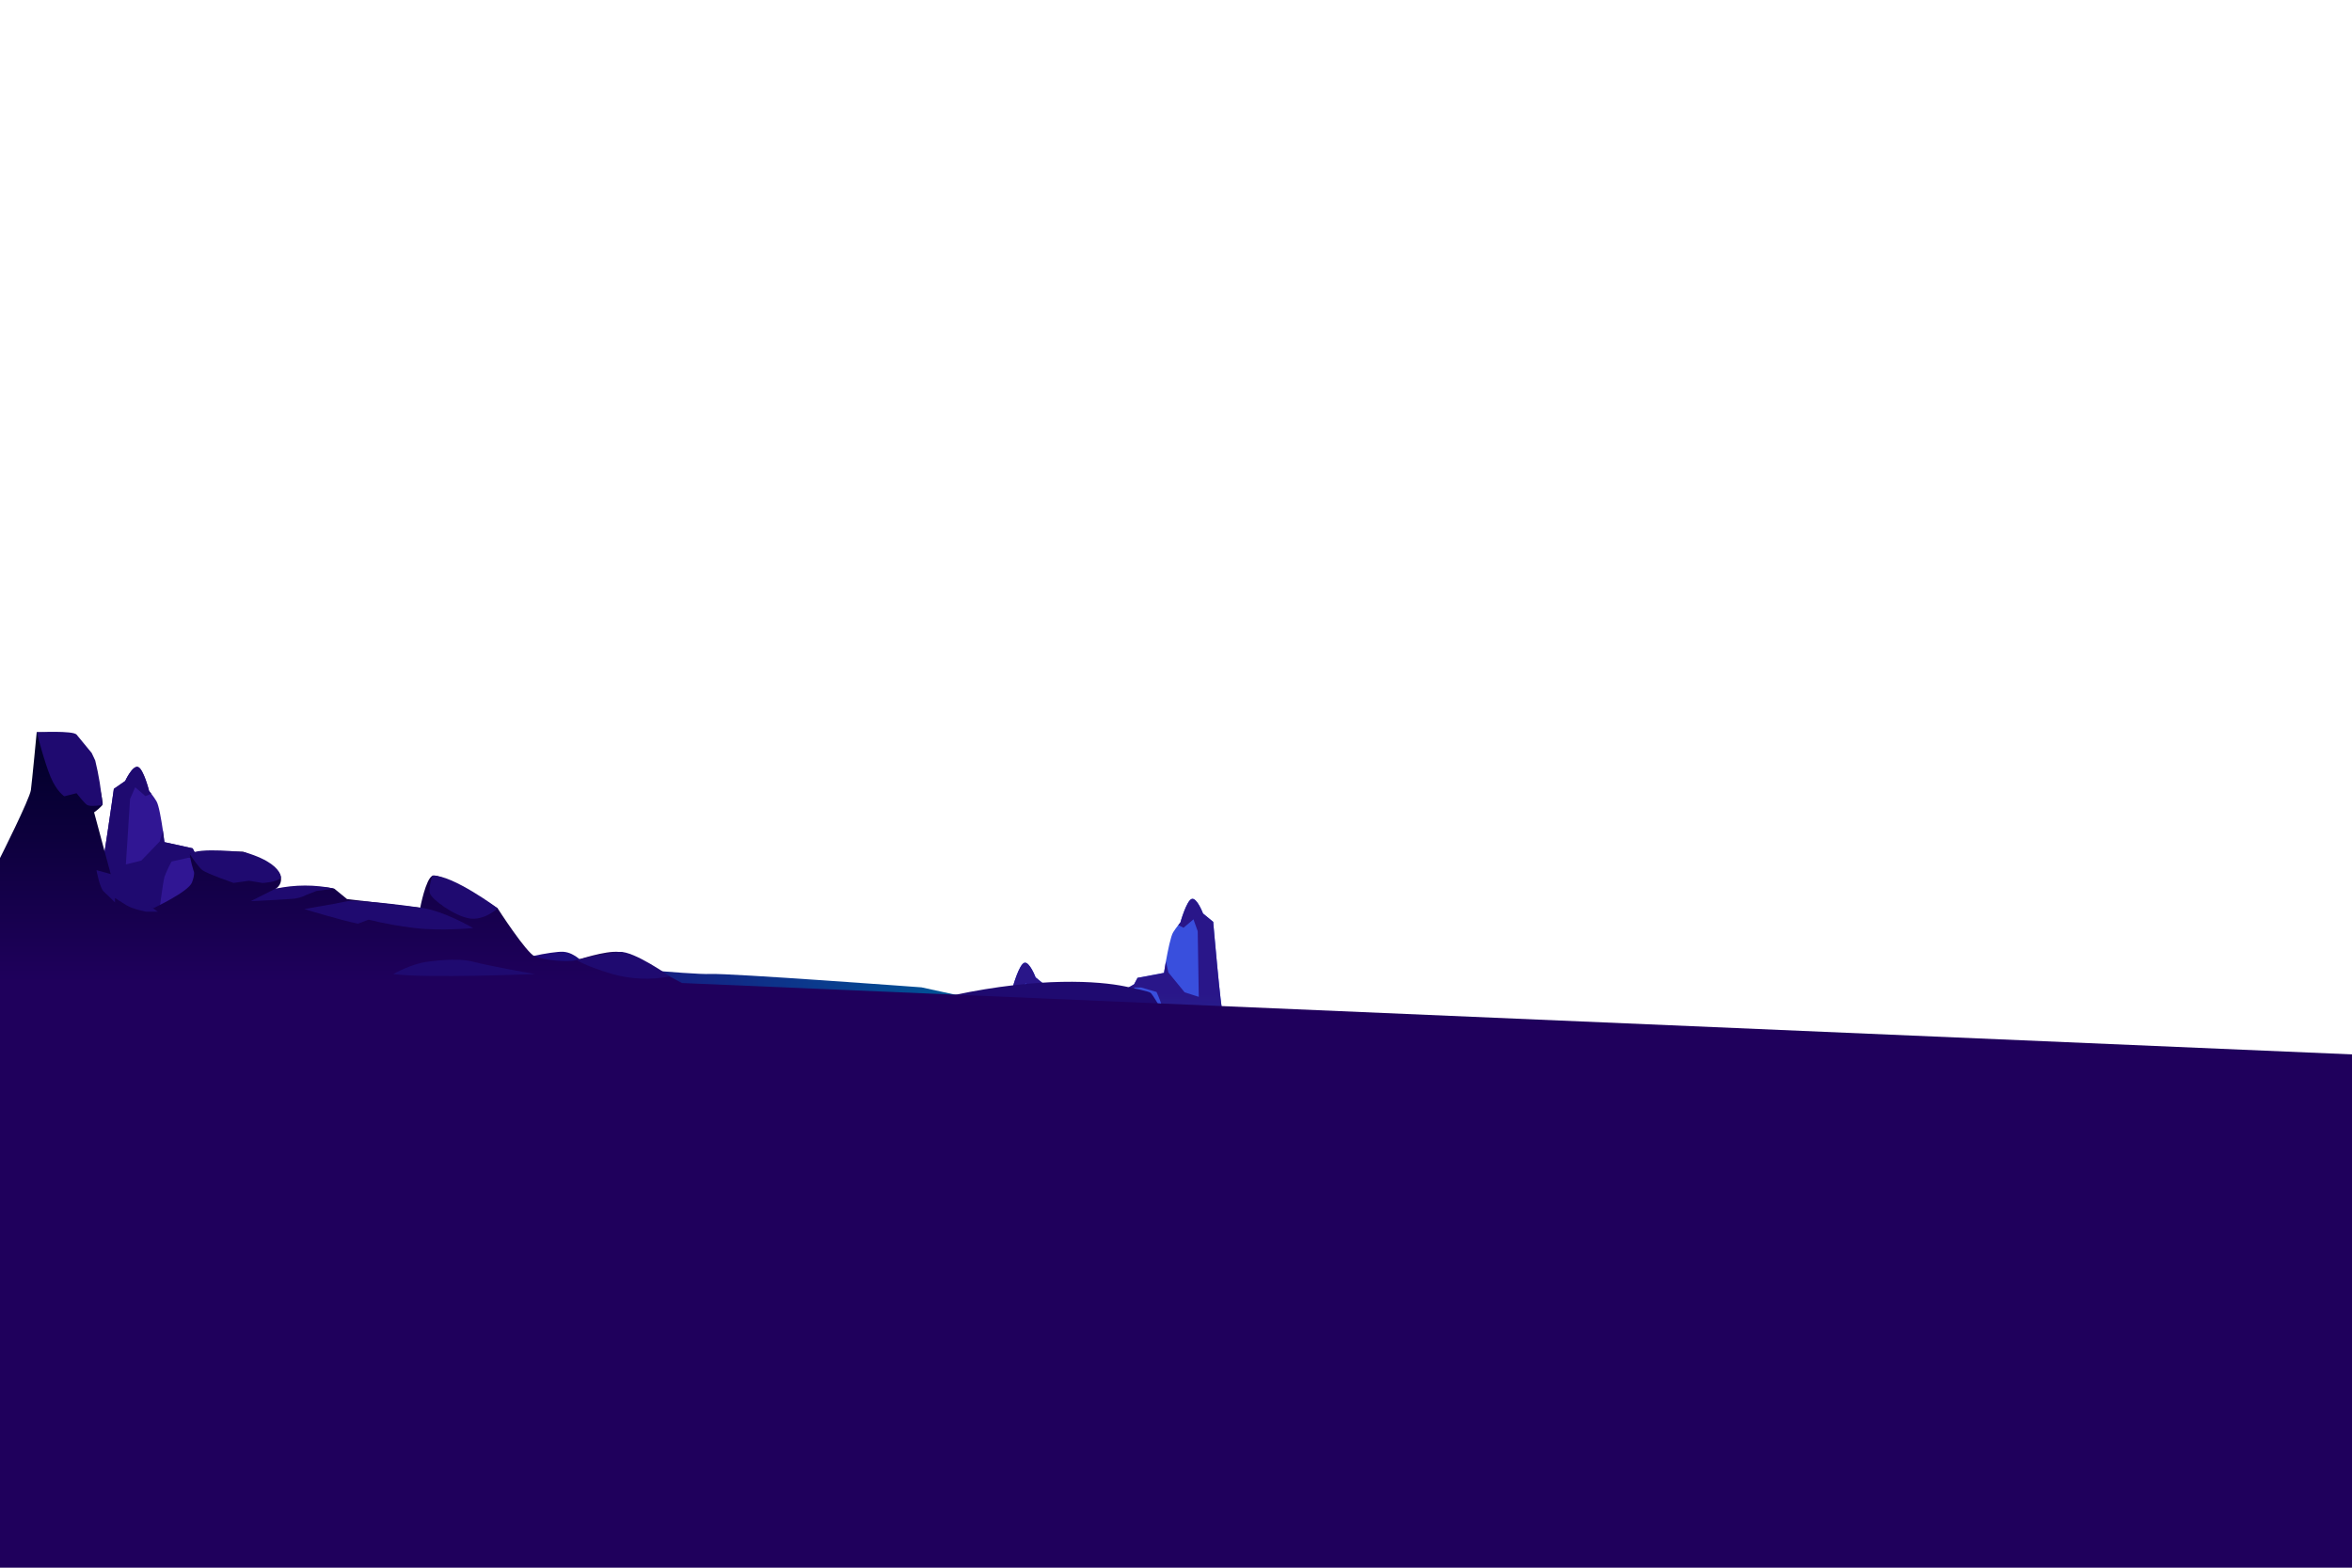
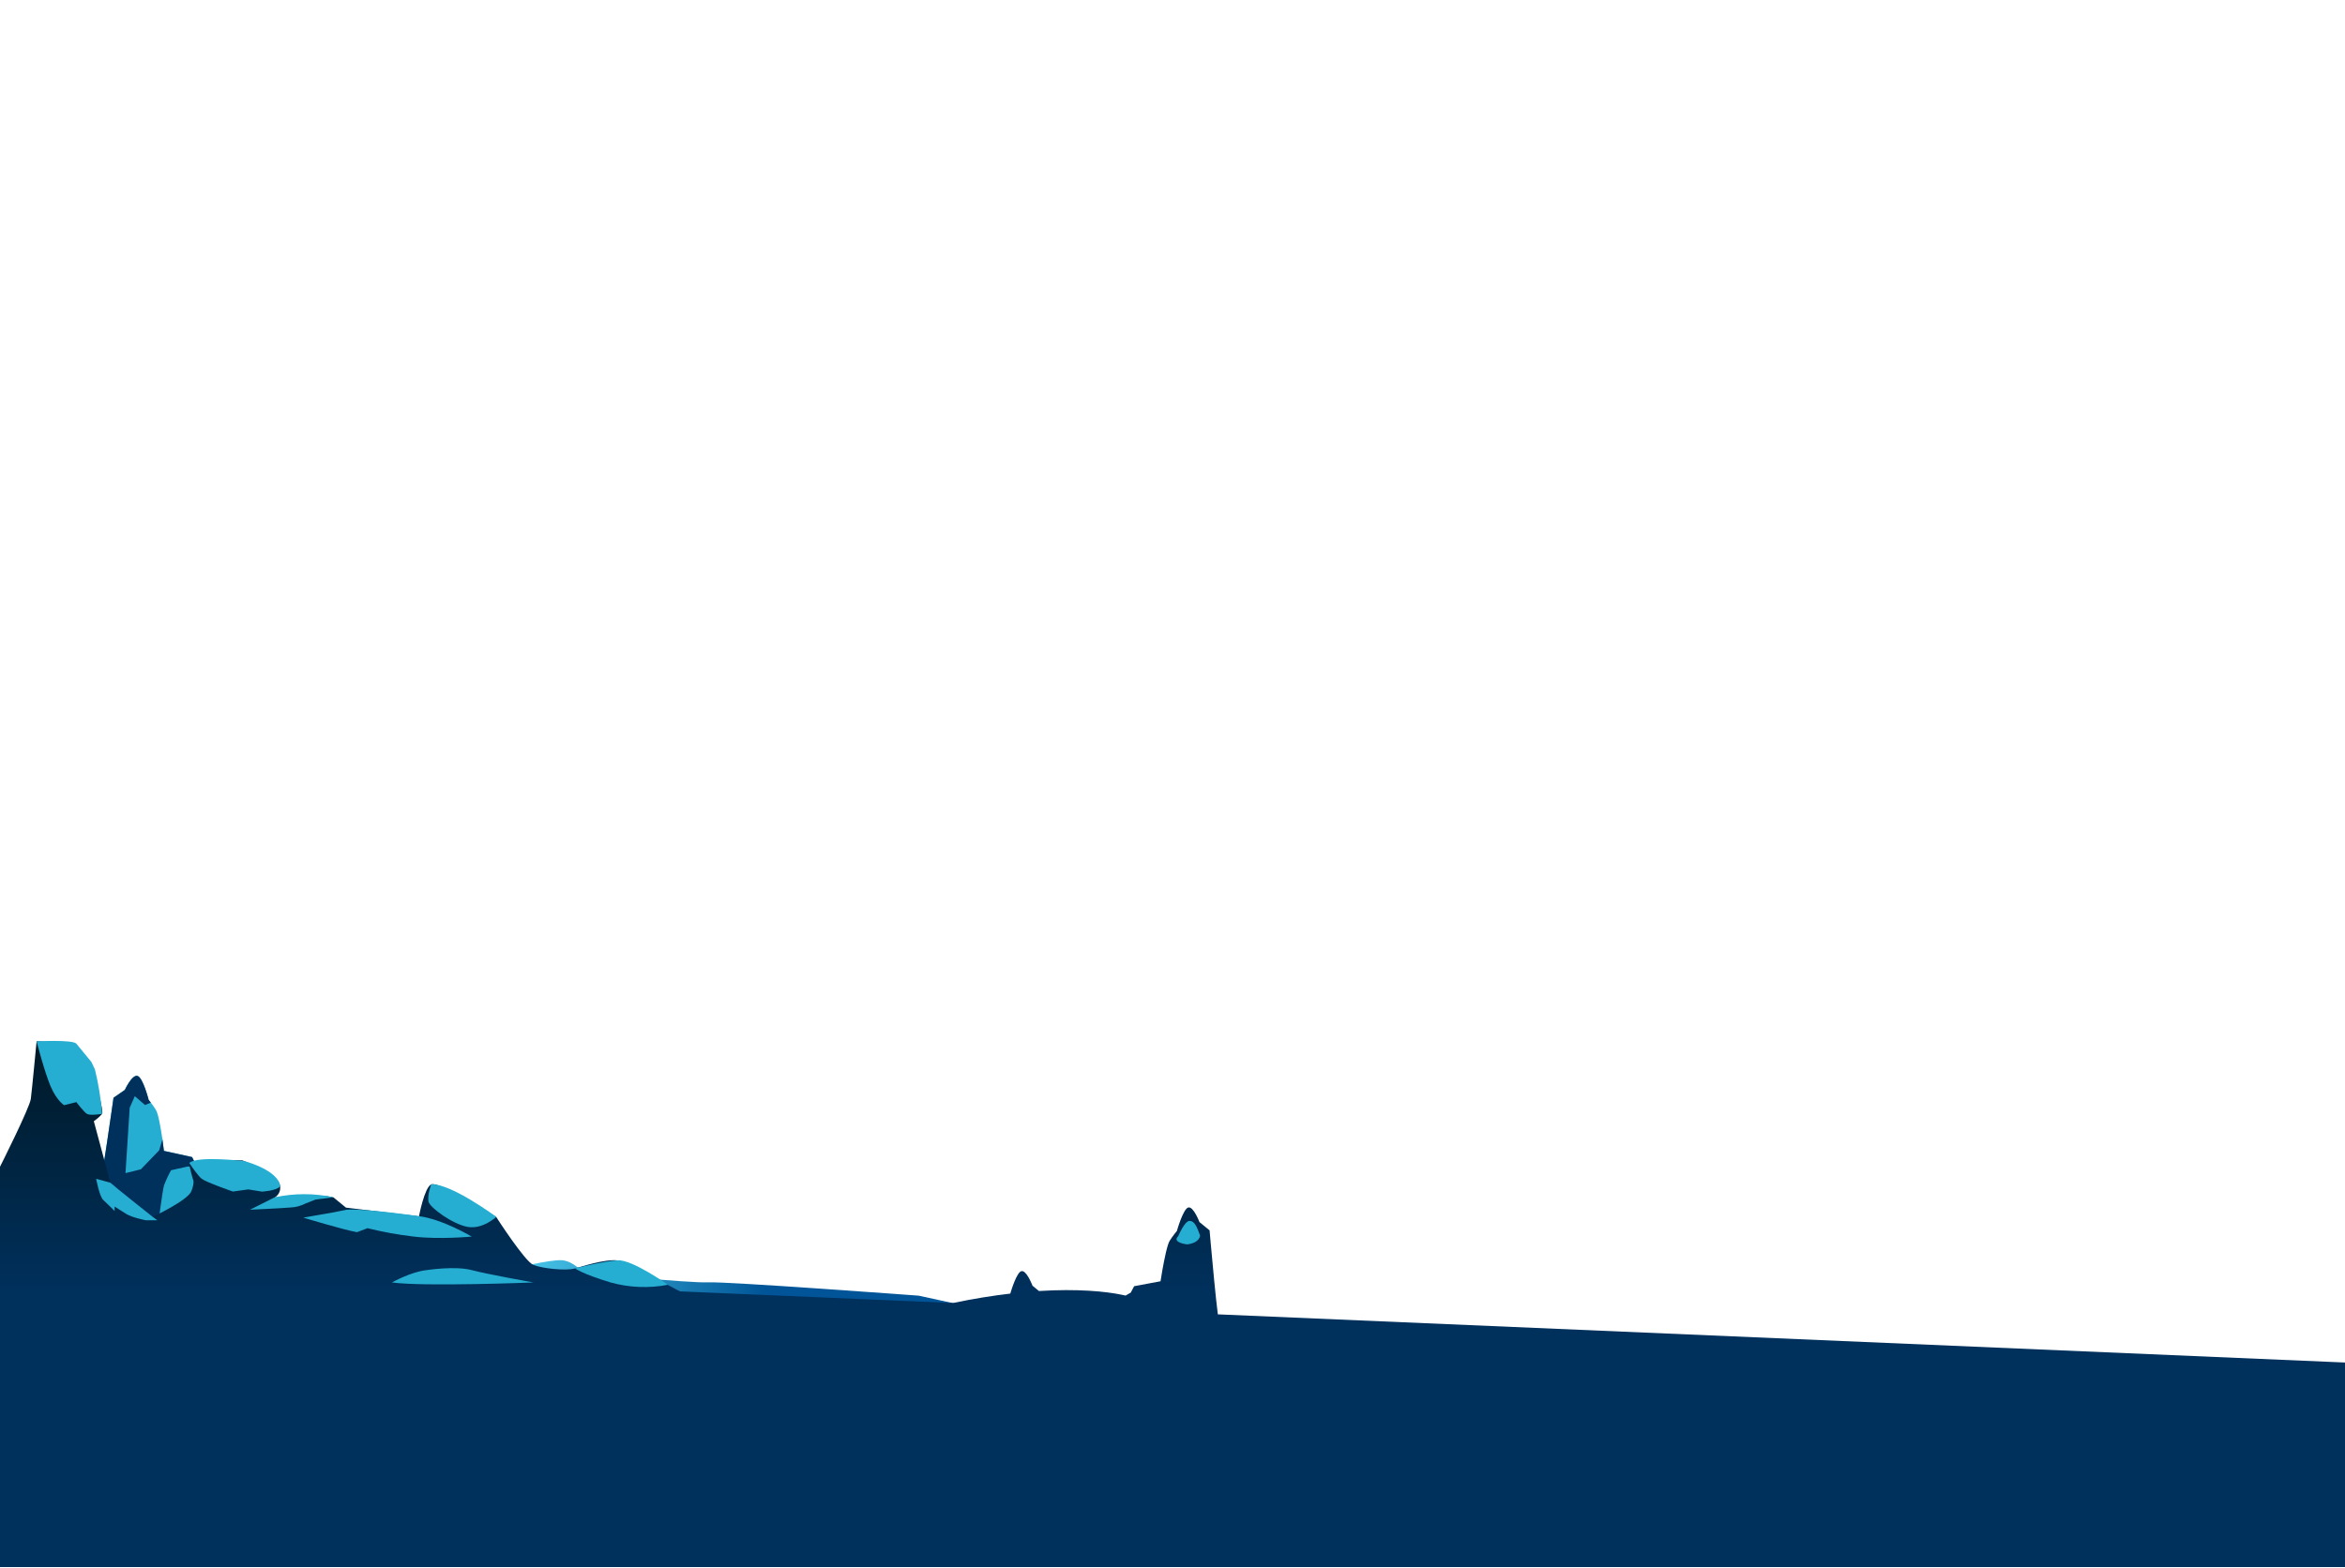
- <svg xmlns="http://www.w3.org/2000/svg" width="1446" height="964" viewBox="0 0 1446 964" fill="none">
-   <path fill-rule="evenodd" clip-rule="evenodd" d="M359.434 592.932C359.434 592.932 424.797 599.462 436.702 598.917C448.607 598.372 566.513 607.142 566.513 607.142L590.986 612.46L502.981 609.711L426.958 607.142C407.984 606.496 362.238 593.979 351.764 592.889C341.29 591.798 315.491 590.621 315.491 590.621C315.491 590.621 339.215 584.736 346.484 585.281C353.753 585.827 359.434 592.932 359.434 592.932Z" fill="url(#paint0_linear_7_5142)" />
-   <path fill-rule="evenodd" clip-rule="evenodd" d="M764.759 648.025L762.431 630.529C762.431 630.529 753.274 627.222 751.91 624.19C750.547 621.159 745.865 566.87 745.865 566.87L739.611 561.733C739.611 561.733 735.842 551.742 732.655 552.776C729.469 553.809 725.705 567.235 725.705 567.235C725.705 567.235 725.191 567.826 724.395 568.856C723.276 570.276 722.23 571.753 721.262 573.279C719.779 575.586 717.958 584.691 716.781 591.211C716.076 595.201 715.622 598.248 715.622 598.248L699.352 601.299L697.26 605.243L683.615 613.119C679.274 633.121 682.873 658.428 682.873 658.428C687.187 661.999 707.393 667.249 714.173 666.799C720.509 666.382 733.682 662.271 735.283 661.747L735.454 661.751L737.972 649.044C748.618 652.357 764.759 648.025 764.759 648.025Z" fill="#394FDD" />
-   <path fill-rule="evenodd" clip-rule="evenodd" d="M764.759 648.025L762.431 630.529C762.431 630.529 753.274 627.222 751.91 624.19C750.547 621.159 745.865 566.87 745.865 566.87L739.611 561.733C739.611 561.733 735.842 551.742 732.655 552.776C729.469 553.809 725.705 567.235 725.705 567.235C725.705 567.235 725.191 567.826 724.395 568.856L727.65 570.494L733.735 565.305L736.348 572.614L737.004 612.972L728.307 610.206L718.332 598.008L716.781 591.211C716.076 595.2 715.622 598.248 715.622 598.248L699.352 601.299L697.26 605.243L683.615 613.119L692.777 611.775L693.854 621.189L697.371 607.284L701.552 607.22L711.022 609.975C712.446 613.059 713.657 616.238 714.645 619.489C715.43 622.794 716.956 644.135 716.956 644.135L717.281 663.524L722.487 664.976L735.169 661.73L735.34 661.734L737.857 649.027C748.618 652.356 764.759 648.025 764.759 648.025Z" fill="url(#paint1_linear_7_5142)" />
-   <path fill-rule="evenodd" clip-rule="evenodd" d="M45.898 565.27L49.216 547.901C49.216 547.901 59.222 545.025 60.83 542.061C62.438 539.097 69.997 485.084 69.997 485.084L76.965 480.244C76.965 480.244 81.485 470.44 84.865 471.621C88.245 472.803 91.671 486.39 91.671 486.39C91.671 486.39 92.197 487.005 93.005 488.071C94.143 489.542 95.2 491.066 96.171 492.636C97.659 495.01 99.195 504.19 100.158 510.758C100.731 514.777 101.079 517.843 101.079 517.843L118.442 521.651L120.51 525.689L134.824 534.195C138.565 554.379 133.517 579.49 133.517 579.49C128.71 582.856 106.726 587.156 99.452 586.39C92.655 585.677 78.672 580.954 76.975 580.356L76.79 580.352L74.672 567.541C63.064 570.352 45.898 565.27 45.898 565.27Z" fill="#301693" />
-   <path fill-rule="evenodd" clip-rule="evenodd" d="M45.898 565.27L49.216 547.901C49.216 547.901 59.222 545.025 60.83 542.061C62.438 539.097 69.997 485.084 69.997 485.084L76.965 480.244C76.965 480.244 81.485 470.44 84.865 471.621C88.245 472.803 91.671 486.39 91.671 486.39C91.671 486.39 92.197 487.005 93.005 488.071L89.427 489.556L83.121 484.087L79.97 491.266L77.388 531.551L86.875 529.195L98.173 517.476L100.158 510.758C100.731 514.777 101.078 517.843 101.078 517.843L118.442 521.651L120.509 525.689L134.824 534.195L125.029 532.423L123.433 541.777L120.294 527.723L115.799 527.463L105.482 529.772C103.807 532.787 102.357 535.906 101.142 539.107C100.144 542.372 97.51 563.619 97.51 563.619L96.26 582.973L90.592 584.18L77.098 580.344L76.913 580.34L74.795 567.529C63.063 570.352 45.898 565.27 45.898 565.27Z" fill="#1F0A70" />
-   <path fill-rule="evenodd" clip-rule="evenodd" d="M661.833 687.304L659.505 669.807C659.505 669.807 650.347 666.5 648.984 663.469C647.621 660.437 642.939 606.149 642.939 606.149L636.685 601.011C636.685 601.011 632.915 591.02 629.729 592.054C626.543 593.088 622.779 606.513 622.779 606.513C622.779 606.513 622.265 607.104 621.469 608.134C620.35 609.554 619.304 611.031 618.336 612.558C616.853 614.864 615.031 623.969 613.855 630.489C613.15 634.479 612.696 637.527 612.696 637.527L596.425 640.577L594.333 644.521L580.689 652.397C576.348 672.399 579.947 697.706 579.947 697.706C584.261 701.277 604.467 706.528 611.247 706.077C617.582 705.66 630.756 701.549 632.357 701.025L632.528 701.029L635.046 688.323C645.691 691.635 661.833 687.304 661.833 687.304Z" fill="#394FDD" />
-   <path fill-rule="evenodd" clip-rule="evenodd" d="M661.833 687.303L659.505 669.807C659.505 669.807 650.347 666.5 648.984 663.469C647.621 660.437 642.939 606.148 642.939 606.148L636.685 601.011C636.685 601.011 632.915 591.02 629.729 592.054C626.543 593.088 622.779 606.513 622.779 606.513C622.779 606.513 622.265 607.104 621.469 608.134L624.724 609.772L630.808 604.583L633.421 611.892L634.078 652.25L625.381 649.484L615.406 637.286L613.855 630.489C613.15 634.479 612.696 637.526 612.696 637.526L596.425 640.577L594.333 644.521L580.689 652.397L589.85 651.053L590.928 660.467L594.445 646.562L598.626 646.499L608.096 649.253C609.52 652.337 610.731 655.516 611.719 658.767C612.504 662.073 614.03 683.413 614.03 683.413L614.355 702.802L619.56 704.255L632.243 701.008L632.414 701.012L634.931 688.306C645.691 691.635 661.833 687.303 661.833 687.303Z" fill="url(#paint2_linear_7_5142)" />
-   <path fill-rule="evenodd" clip-rule="evenodd" d="M586.511 611.899L607.768 615.546L687.759 618.913H712.931C712.931 618.913 708.712 611.899 707.897 611.057C707.082 610.215 707.897 609.935 691.675 606.568C675.453 603.201 639.373 600.676 586.511 611.899Z" fill="#1F0A70" />
-   <path fill-rule="evenodd" clip-rule="evenodd" d="M0 527.634C0 527.634 18.273 491.348 19.002 485.779C19.732 480.21 22.565 450.269 22.565 450.269C22.565 450.269 39.736 450.527 47.034 455.034C54.331 459.541 57.851 471.986 57.851 471.986C57.851 471.986 64.233 493.157 62.945 495.037C61.447 496.744 59.735 498.25 57.851 499.516C57.851 499.516 66.537 531.653 68.068 537.48C69.599 543.308 94.124 558.551 94.124 558.551C94.124 558.551 115.874 548.403 118.049 542.604C120.224 536.806 118.993 535.428 118.993 535.428C118.993 535.428 116.747 528.021 116.747 525.38C116.747 522.739 149.572 523.715 149.572 523.715C149.572 523.715 170.105 532.112 172.266 537.954C172.92 539.492 172.989 541.218 172.462 542.804C171.935 544.391 170.847 545.729 169.404 546.566C169.404 546.566 198.566 544.111 205.677 546.566L213.332 552.838L258.348 558.206C258.348 558.206 261.74 540.308 265.918 538.514C270.983 536.332 305.983 558.608 305.983 558.608C305.983 558.608 323.583 585.995 328.877 588.162C334.172 590.329 348.91 591.966 354.519 590.344C360.128 588.722 377.013 583.268 383.523 586.038C390.034 588.808 419.296 604.482 419.296 604.482L1446 648.371V964H723.5H0V527.634Z" fill="url(#paint3_linear_7_5142)" />
-   <path fill-rule="evenodd" clip-rule="evenodd" d="M22.565 450.269C22.565 450.269 27.316 468.828 31.151 477.885C34.986 486.942 39.55 489.655 39.55 489.655L47.077 487.76C47.077 487.76 51.756 493.889 53.659 495.037C55.562 496.186 62.988 495.037 62.988 495.037C62.242 485.794 60.754 476.626 58.538 467.622L56.363 463.001C56.363 463.001 49.209 454.317 47.077 451.719C44.945 449.121 22.565 450.269 22.565 450.269Z" fill="#1F0A70" />
-   <path fill-rule="evenodd" clip-rule="evenodd" d="M68.068 537.48L59.311 535.069C59.311 535.069 61.285 545.949 63.689 548.131C66.093 550.312 70.686 554.934 70.686 554.934V552.207C70.686 552.207 74.493 554.661 78.013 556.829C81.533 558.996 89.889 560.632 89.889 560.632H97.043L94.182 558.551C94.182 558.551 70.601 539.892 68.068 537.48Z" fill="#1F0A70" />
-   <path fill-rule="evenodd" clip-rule="evenodd" d="M172.738 539.648V539.763C170.134 542.547 161.505 542.963 161.505 542.963L153.106 541.6L143.619 542.92C143.619 542.92 127.078 537.179 124.374 535.04C122.098 533.218 118.278 527.605 117.09 525.825L116.733 525.28C121.583 520.673 150.874 524.16 150.874 524.16C166.056 528.696 170.706 534.122 172.108 537.222C172.491 537.975 172.706 538.803 172.738 539.648Z" fill="#1F0A70" />
-   <path fill-rule="evenodd" clip-rule="evenodd" d="M169.375 546.48L154.194 554.116C154.194 554.116 172.795 553.298 179.12 552.753C182.339 552.625 185.49 551.787 188.349 550.298L194.588 547.858L205.649 546.423C193.687 543.894 181.329 543.913 169.375 546.48Z" fill="#1F0A70" />
-   <path fill-rule="evenodd" clip-rule="evenodd" d="M213.848 554.116L205.649 555.738L187.047 559.01C187.047 559.01 211.129 566.345 220.101 567.981L226.625 565.527C236.001 567.838 245.511 569.564 255.1 570.694C271.083 572.603 290.873 570.694 290.873 570.694C290.873 570.694 272.557 559.814 258.348 558.12C258.32 558.12 225.495 553.298 213.848 554.116Z" fill="#1F0A70" />
-   <path fill-rule="evenodd" clip-rule="evenodd" d="M265.889 538.427C265.889 538.427 263.285 545.604 264.315 549.322C265.346 553.039 279.182 563.087 288.397 564.723C297.612 566.359 306.026 558.551 306.026 558.551C306.026 558.551 278.367 537.968 265.889 538.427Z" fill="#1F0A70" />
-   <path fill-rule="evenodd" clip-rule="evenodd" d="M354.562 590.286C354.562 590.286 358.611 593.588 376.512 598.985C388.029 602.193 400.131 602.685 411.869 600.42C411.869 600.42 389.876 584.775 380.933 585.334C371.99 585.894 354.562 590.286 354.562 590.286Z" fill="#1F0A70" />
-   <path fill-rule="evenodd" clip-rule="evenodd" d="M263.156 591.363C263.156 591.363 280.542 588.65 290.844 591.363C301.147 594.076 328.92 598.985 328.92 598.985C328.92 598.985 261.468 601.697 241.721 598.985C241.721 598.985 253.369 592.382 263.156 591.363Z" fill="#1F0A70" />
+ <svg xmlns="http://www.w3.org/2000/svg" width="1446" height="967" viewBox="0 0 1446 967" fill="none">
+   <path fill-rule="evenodd" clip-rule="evenodd" d="M359.434 784.915C359.434 784.915 424.797 791.446 436.702 790.901C448.607 790.355 566.513 799.125 566.513 799.125L590.986 804.443L502.981 801.694L426.958 799.125C407.984 798.479 362.238 785.963 351.764 784.872C341.29 783.781 315.491 782.604 315.491 782.604C315.491 782.604 339.215 776.72 346.484 777.265C353.753 777.81 359.434 784.915 359.434 784.915Z" fill="url(#paint0_linear_10_105)" />
+   <path fill-rule="evenodd" clip-rule="evenodd" d="M45.898 757.254L49.216 739.885C49.216 739.885 59.222 737.009 60.83 734.045C62.438 731.08 69.997 677.067 69.997 677.067L76.965 672.228C76.965 672.228 81.485 662.423 84.865 663.605C88.245 664.787 91.671 678.374 91.671 678.374C91.671 678.374 92.197 678.989 93.005 680.055C94.143 681.526 95.2 683.049 96.171 684.62C97.659 686.994 99.195 696.174 100.158 702.742C100.731 706.761 101.079 709.827 101.079 709.827L118.442 713.635L120.51 717.672L134.824 726.178C138.565 746.362 133.517 771.474 133.517 771.474C128.71 774.84 106.726 779.14 99.452 778.373C92.655 777.66 78.672 772.938 76.975 772.34L76.79 772.335L74.672 759.524C63.064 762.335 45.898 757.254 45.898 757.254Z" fill="#25AED1" />
+   <path fill-rule="evenodd" clip-rule="evenodd" d="M45.898 757.254L49.216 739.885C49.216 739.885 59.222 737.009 60.83 734.045C62.438 731.08 69.997 677.067 69.997 677.067L76.965 672.228C76.965 672.228 81.485 662.423 84.865 663.605C88.245 664.787 91.671 678.374 91.671 678.374C91.671 678.374 92.197 678.989 93.005 680.055L89.427 681.539L83.121 676.071L79.97 683.25L77.388 723.535L86.875 721.179L98.173 709.46L100.158 702.742C100.731 706.761 101.078 709.827 101.078 709.827L118.442 713.635L120.509 717.672L134.824 726.178L125.029 724.407L123.433 733.761L120.294 719.706L115.799 719.447L105.482 721.756C103.807 724.77 102.357 727.889 101.142 731.091C100.144 734.356 97.51 755.602 97.51 755.602L96.26 774.956L90.592 776.164L77.098 772.328L76.913 772.324L74.795 759.513C63.063 762.335 45.898 757.254 45.898 757.254Z" fill="url(#paint1_linear_10_105)" />
+   <path fill-rule="evenodd" clip-rule="evenodd" d="M0 719.617C0 719.617 18.273 683.332 19.002 677.763C19.732 672.194 22.565 642.253 22.565 642.253C22.565 642.253 39.736 642.511 47.034 647.018C54.331 651.525 57.851 663.969 57.851 663.969C57.851 663.969 64.233 685.141 62.945 687.021C61.447 688.728 59.735 690.233 57.851 691.499C57.851 691.499 66.537 723.636 68.068 729.464C69.599 735.291 94.124 750.535 94.124 750.535C94.124 750.535 115.874 740.387 118.049 734.588C120.224 728.789 118.993 727.411 118.993 727.411C118.993 727.411 116.747 720.005 116.747 717.364C116.747 714.723 149.572 715.699 149.572 715.699C149.572 715.699 170.105 724.096 172.266 729.938C172.92 731.476 172.989 733.201 172.462 734.788C171.935 736.374 170.847 737.712 169.404 738.55C169.404 738.55 198.566 736.095 205.677 738.55L213.332 744.822L258.348 750.19C258.348 750.19 261.74 732.291 265.918 730.497C270.983 728.316 305.983 750.592 305.983 750.592C305.983 750.592 323.583 777.978 328.877 780.146C334.172 782.313 348.91 783.949 354.519 782.327C355.004 782.187 355.573 782.018 356.213 781.828C362.971 779.824 377.576 775.491 383.523 778.021C390.034 780.792 419.296 796.465 419.296 796.465L587.571 803.659C600.38 800.973 612.194 799.095 622.97 797.841C623.773 795.135 626.968 784.933 629.729 784.038C630.128 783.908 630.535 783.951 630.943 784.126C633.799 785.345 636.685 792.995 636.685 792.995L640.65 796.252C664.557 794.764 681.797 796.502 691.675 798.552C692.525 798.728 693.329 798.896 694.089 799.057L697.26 797.227L699.352 793.282L715.622 790.232C715.622 790.232 716.076 787.184 716.781 783.195L716.781 783.194C717.958 776.674 719.779 767.57 721.262 765.263C722.23 763.736 723.276 762.26 724.395 760.84C725.178 759.826 725.689 759.237 725.705 759.219L725.705 759.218C725.705 759.218 729.469 745.795 732.655 744.759L732.655 744.759C735.842 743.726 739.611 753.717 739.611 753.717L745.865 758.854C745.865 758.854 746.158 762.247 746.618 767.384C747.684 779.278 749.648 800.523 750.959 810.643L1446 840.355V966.5H0V719.617Z" fill="url(#paint2_linear_10_105)" />
+   <path fill-rule="evenodd" clip-rule="evenodd" d="M22.565 642.253C22.565 642.253 27.316 660.812 31.151 669.869C34.986 678.926 39.55 681.639 39.55 681.639L47.077 679.744C47.077 679.744 51.756 685.873 53.659 687.021C55.562 688.169 62.988 687.021 62.988 687.021C62.242 677.778 60.754 668.609 58.538 659.606L56.363 654.984C56.363 654.984 49.209 646.3 47.077 643.702C44.945 641.105 22.565 642.253 22.565 642.253Z" fill="#25AED1" />
+   <path fill-rule="evenodd" clip-rule="evenodd" d="M68.068 729.464L59.311 727.053C59.311 727.053 61.285 737.933 63.689 740.114C66.093 742.296 70.686 746.918 70.686 746.918V744.191C70.686 744.191 74.493 746.645 78.013 748.812C81.533 750.98 89.889 752.616 89.889 752.616H97.043L94.182 750.535C94.182 750.535 70.601 731.875 68.068 729.464Z" fill="#25AED1" />
+   <path fill-rule="evenodd" clip-rule="evenodd" d="M172.738 731.631V731.746C170.134 734.531 161.505 734.947 161.505 734.947L153.106 733.583L143.619 734.904C143.619 734.904 127.078 729.163 124.374 727.024C122.098 725.201 118.278 719.589 117.09 717.809L116.733 717.264C121.583 712.656 150.874 716.144 150.874 716.144C166.056 720.68 170.706 726.105 172.108 729.206C172.491 729.959 172.706 730.787 172.738 731.631Z" fill="#25AED1" />
+   <path fill-rule="evenodd" clip-rule="evenodd" d="M169.375 738.464L154.194 746.1C154.194 746.1 172.795 745.282 179.12 744.736C182.339 744.609 185.49 743.771 188.349 742.282L194.588 739.842L205.649 738.406C193.687 735.877 181.329 735.897 169.375 738.464Z" fill="#25AED1" />
+   <path fill-rule="evenodd" clip-rule="evenodd" d="M213.848 746.099L205.649 747.721L187.047 750.994C187.047 750.994 211.129 758.328 220.101 759.965L226.625 757.51C236.001 759.822 245.511 761.547 255.1 762.678C271.083 764.587 290.873 762.678 290.873 762.678C290.873 762.678 272.557 751.798 258.348 750.104C258.32 750.104 225.495 745.281 213.848 746.099Z" fill="#25AED1" />
+   <path fill-rule="evenodd" clip-rule="evenodd" d="M265.889 730.411C265.889 730.411 263.285 737.588 264.315 741.305C265.346 745.023 279.182 755.07 288.397 756.707C297.612 758.343 306.026 750.535 306.026 750.535C306.026 750.535 278.367 729.952 265.889 730.411Z" fill="#25AED1" />
+   <path fill-rule="evenodd" clip-rule="evenodd" d="M354.562 782.27C354.562 782.27 358.611 785.571 376.512 790.968C388.029 794.177 400.131 794.668 411.869 792.404C411.869 792.404 389.876 776.758 380.933 777.318C371.99 777.878 354.562 782.27 354.562 782.27Z" fill="#25AED1" />
+   <path fill-rule="evenodd" clip-rule="evenodd" d="M263.156 783.347C263.156 783.347 280.542 780.634 290.844 783.347C301.147 786.059 328.92 790.968 328.92 790.968C328.92 790.968 261.468 793.681 241.721 790.968C241.721 790.968 253.369 784.366 263.156 783.347Z" fill="#25AED1" />
+   <path d="M740 762C740 762 740 766.5 732 767.5C722 766 726.5 762.5 726.5 762.5C726.5 762.5 730.463 753 733.5 753C736.538 753 738 756.5 740 762Z" fill="#25AED1" />
  <defs>
-     <linearGradient id="paint0_linear_7_5142" x1="315.491" y1="597.525" x2="589.636" y2="597.525" gradientUnits="userSpaceOnUse">
-       <stop stop-color="#200377" />
+     <linearGradient id="paint0_linear_10_105" x1="315.491" y1="789.508" x2="472.5" y2="791" gradientUnits="userSpaceOnUse">
+       <stop stop-color="#4CCCED" />
      <stop offset="1" stop-color="#005497" />
    </linearGradient>
-     <linearGradient id="paint1_linear_7_5142" x1="716.008" y1="695.225" x2="717.415" y2="608.813" gradientUnits="userSpaceOnUse">
-       <stop stop-color="#1F4D95" />
-       <stop offset="0.98" stop-color="#291689" />
+     <linearGradient id="paint1_linear_10_105" x1="89.59" y1="776.141" x2="92.123" y2="663.682" gradientUnits="userSpaceOnUse">
+       <stop offset="1" stop-color="#00305C" />
+       <stop offset="1" stop-color="#00305C" stop-opacity="0" />
+       <stop offset="1" stop-color="#291689" />
    </linearGradient>
-     <linearGradient id="paint2_linear_7_5142" x1="613.082" y1="734.503" x2="614.489" y2="648.091" gradientUnits="userSpaceOnUse">
-       <stop stop-color="#1F4D95" />
-       <stop offset="0.98" stop-color="#291689" />
-     </linearGradient>
-     <linearGradient id="paint3_linear_7_5142" x1="209.669" y1="604.381" x2="209.669" y2="450.269" gradientUnits="userSpaceOnUse">
-       <stop stop-color="#1F005C" />
-       <stop offset="1" stop-color="#000027" />
+     <linearGradient id="paint2_linear_10_105" x1="209.669" y1="796.365" x2="209.669" y2="642.253" gradientUnits="userSpaceOnUse">
+       <stop stop-color="#00305C" />
+       <stop offset="1" stop-color="#001927" />
    </linearGradient>
  </defs>
</svg>
